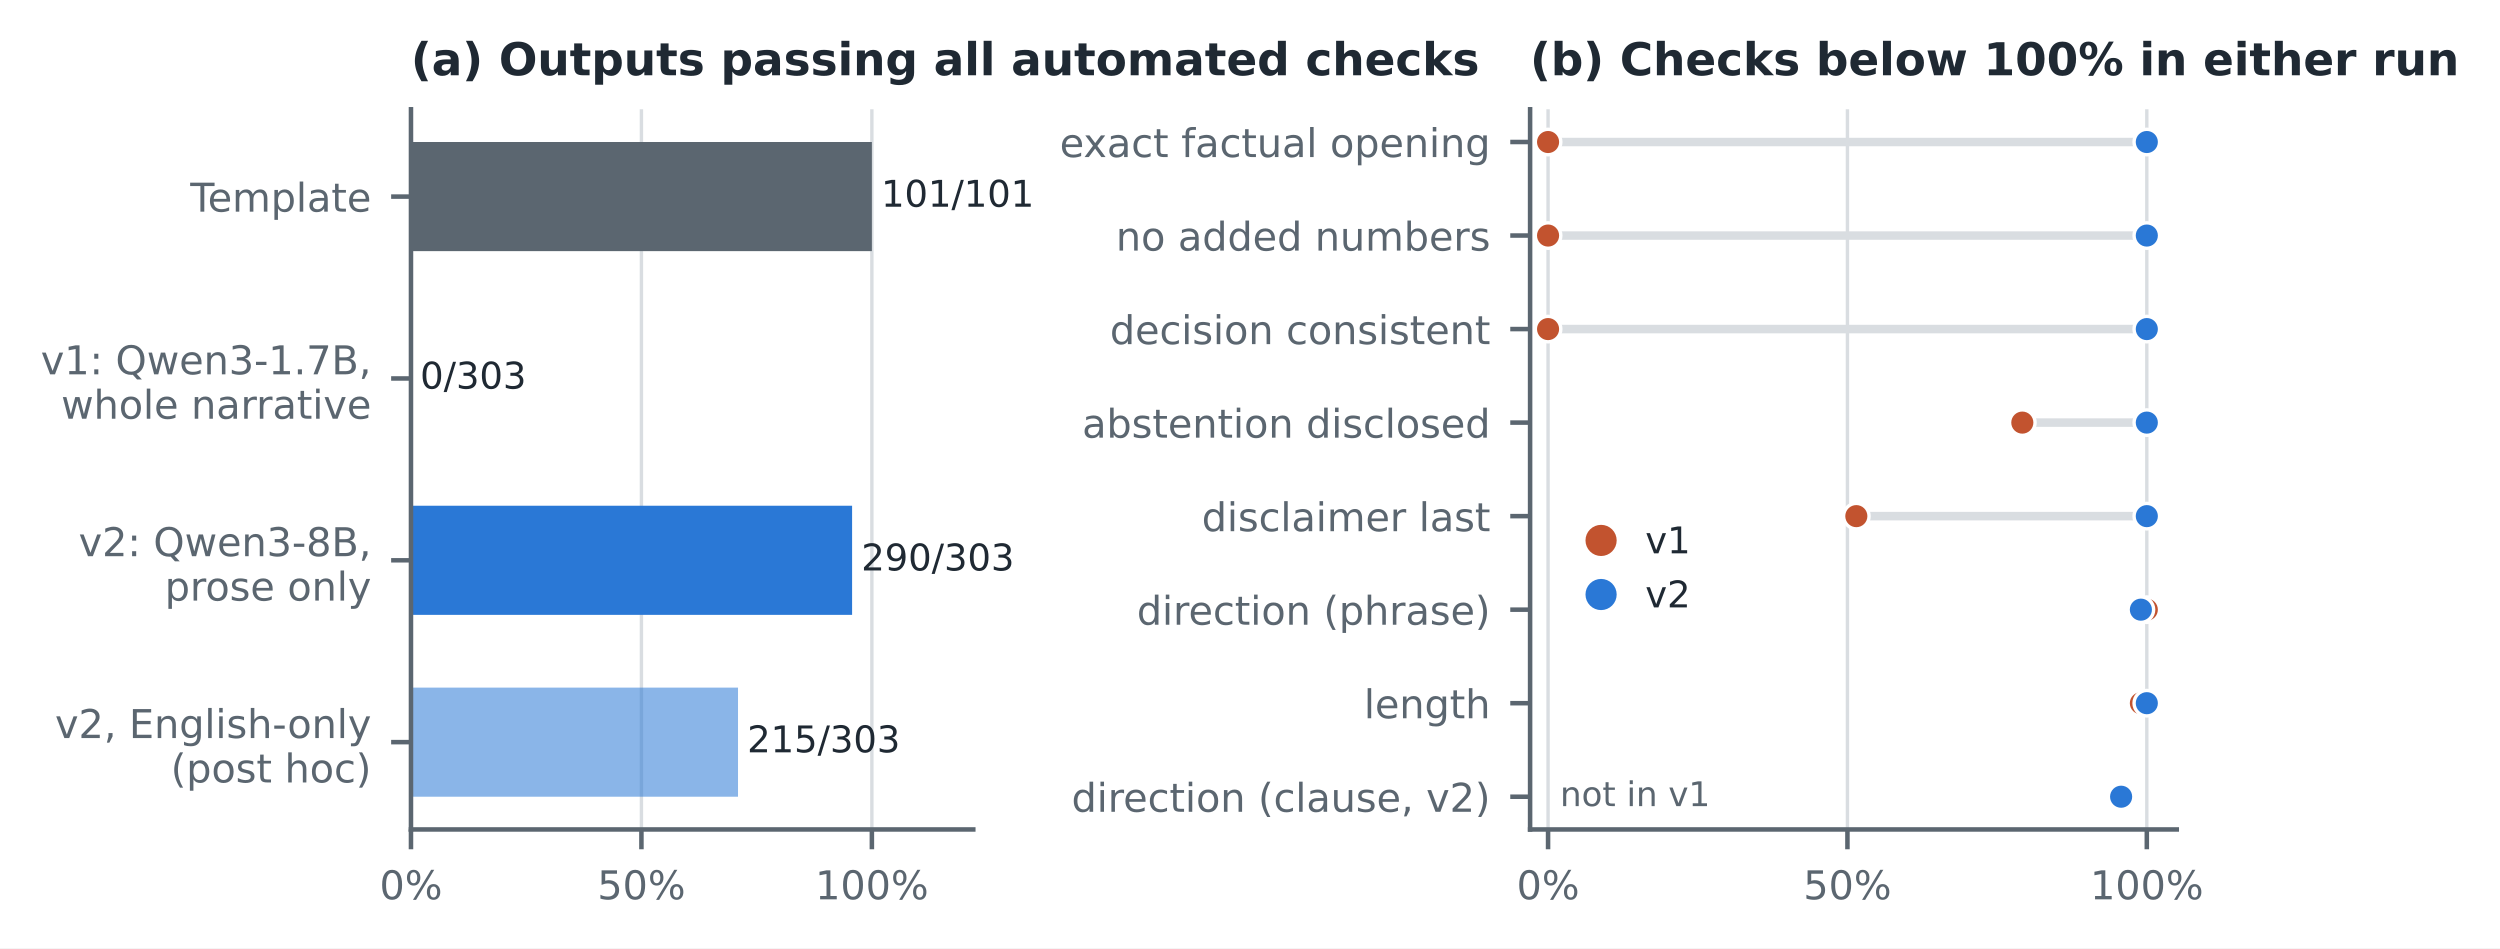
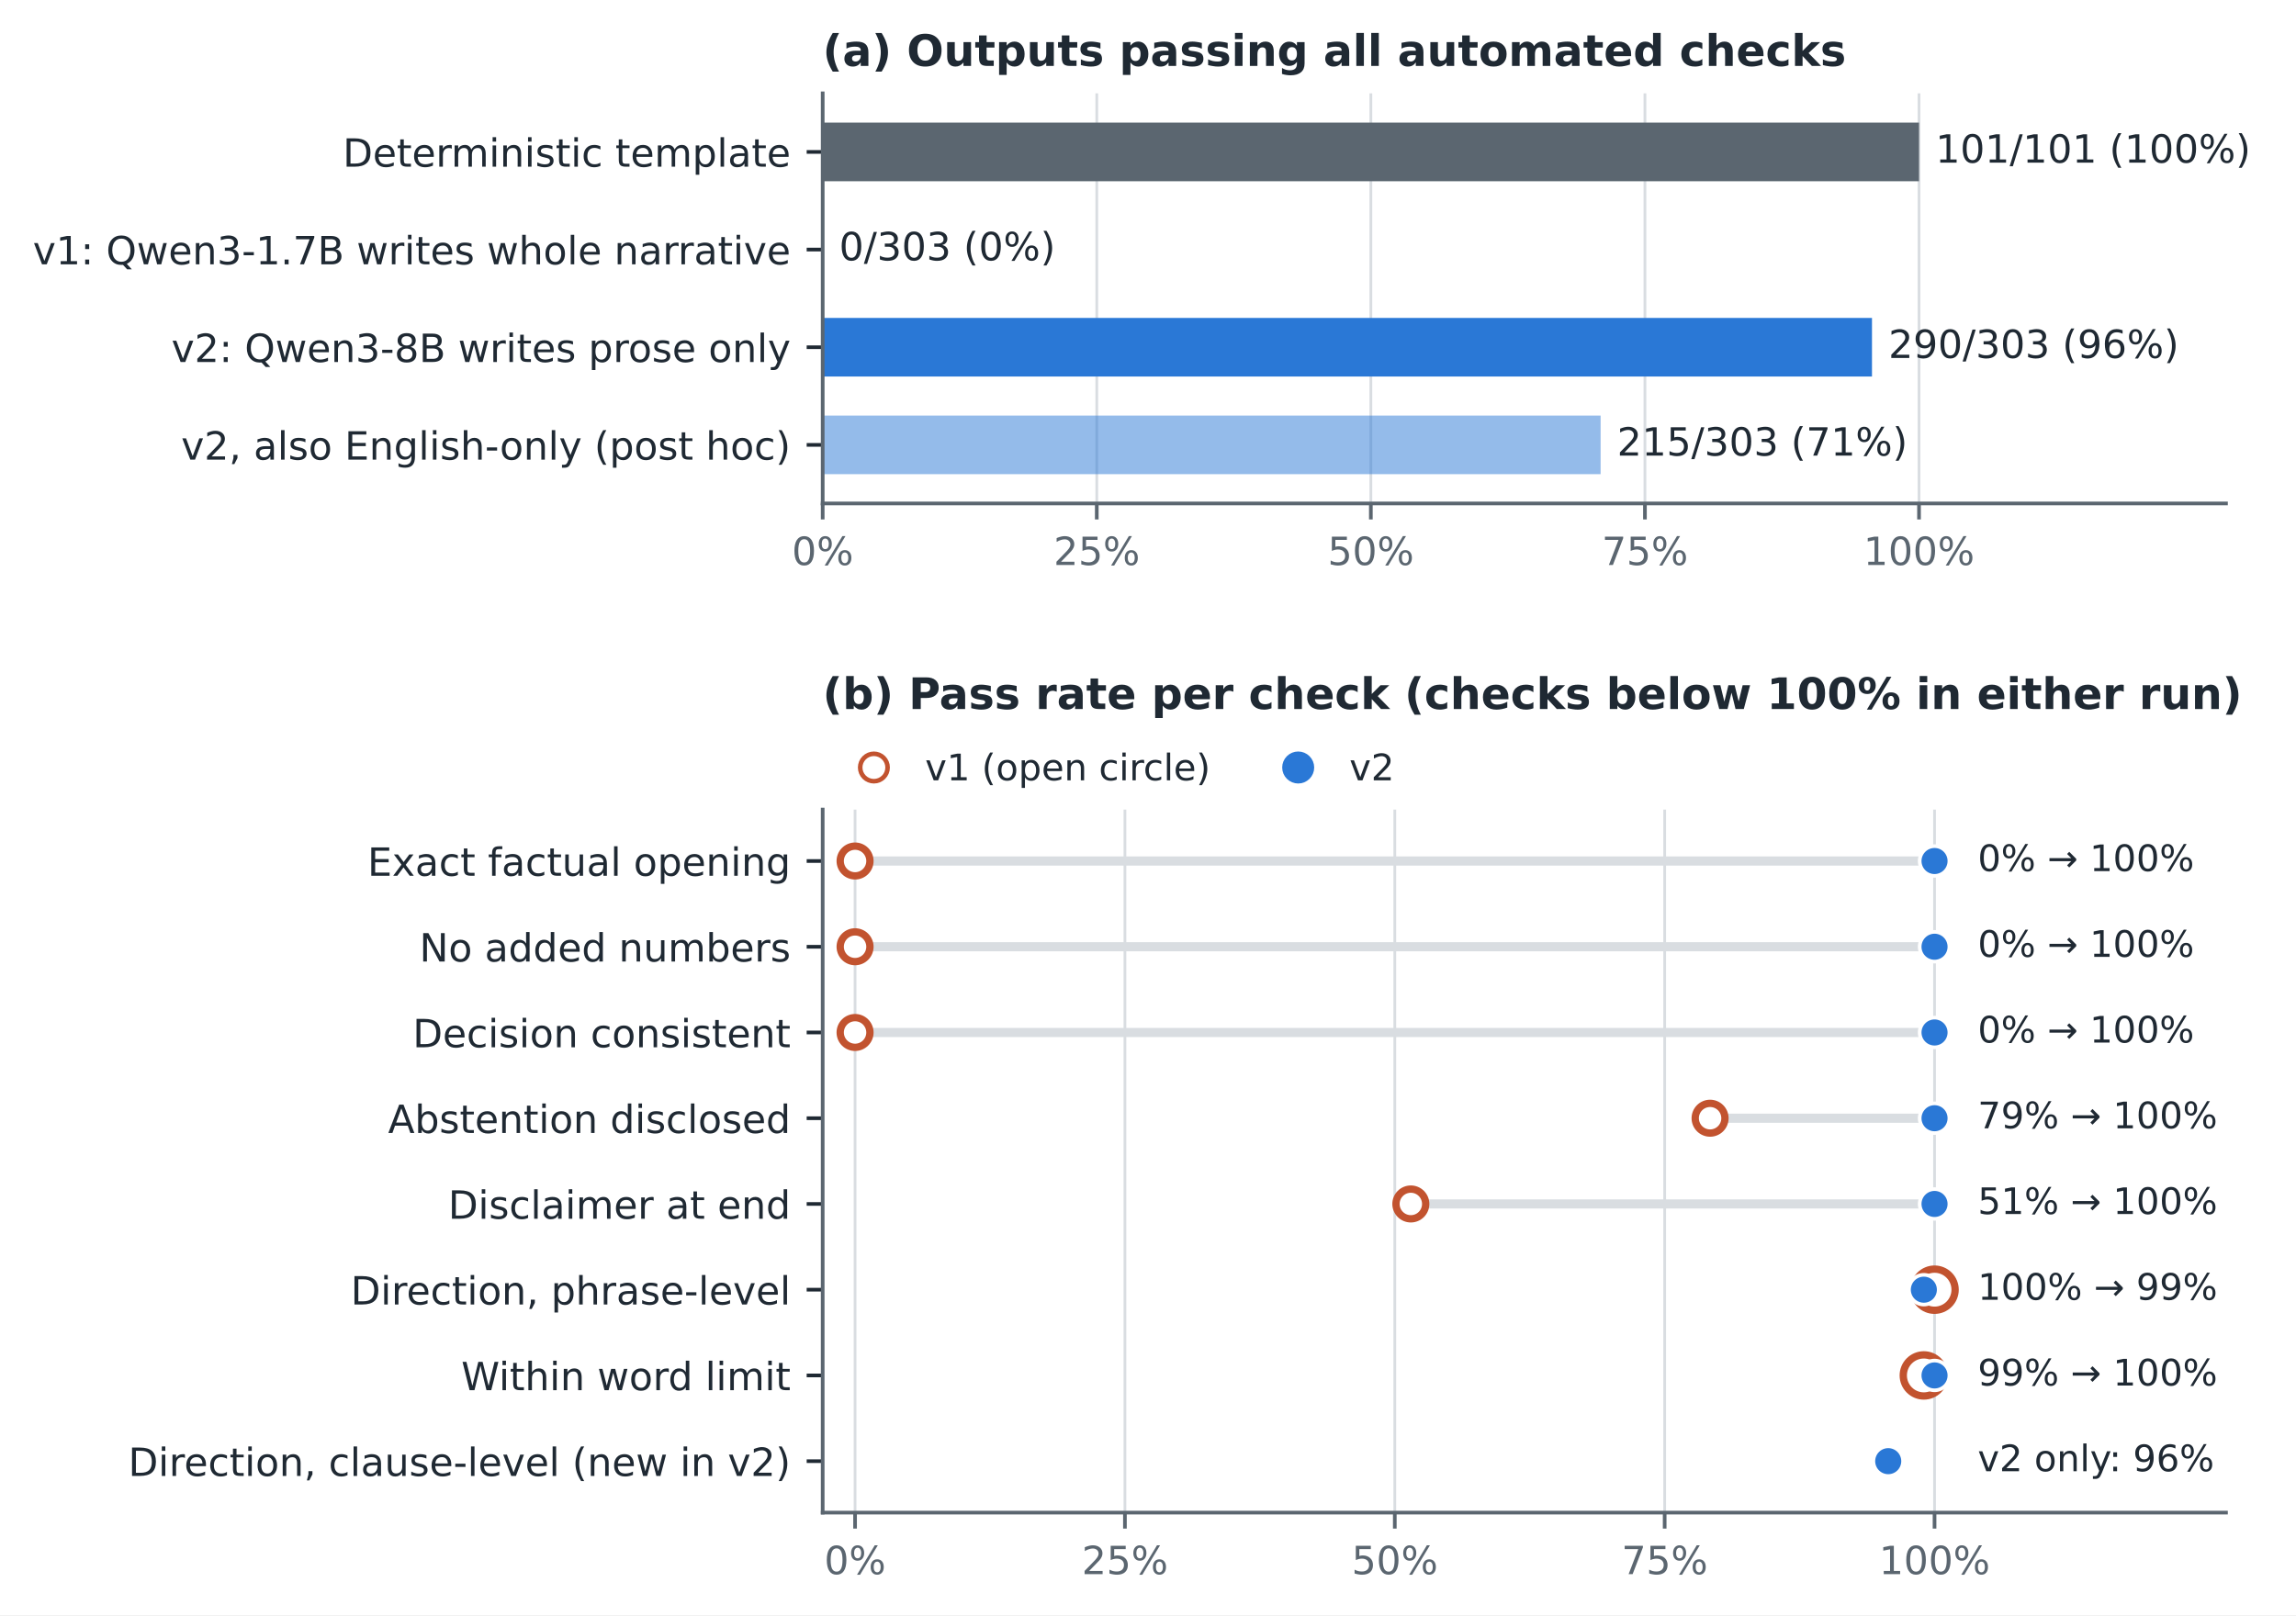
- <svg xmlns="http://www.w3.org/2000/svg" xmlns:xlink="http://www.w3.org/1999/xlink" width="441.009pt" height="167.293pt" viewBox="0 0 441.009 167.293" version="1.1">
+ <svg xmlns="http://www.w3.org/2000/svg" xmlns:xlink="http://www.w3.org/1999/xlink" width="502.13pt" height="353.309pt" viewBox="0 0 502.13 353.309" version="1.1">
  <defs>
    <style type="text/css">*{stroke-linejoin: round; stroke-linecap: butt}</style>
  </defs>
  <g id="figure_1">
    <g id="patch_1">
-       <path d="M 0 167.293  L 441.009 167.293  L 441.009 0  L 0 0  z " style="fill: #ffffff" />
+       <path d="M 0 353.309  L 502.13 353.309  L 502.13 0  L 0 0  z " style="fill: #ffffff" />
    </g>
    <g id="axes_1">
      <g id="patch_2">
-         <path d="M 72.497 146.319  L 171.689 146.319  L 171.689 19.279  L 72.497 19.279  z " style="fill: #ffffff" />
+         <path d="M 179.919 110.129  L 486.819 110.129  L 486.819 20.419  L 179.919 20.419  z " style="fill: #ffffff" />
      </g>
      <g id="matplotlib.axis_1">
        <g id="xtick_1">
          <g id="line2d_1">
-             <path d="M 72.497 146.319  L 72.497 19.279  " clip-path="url(#p0d279143b1)" style="fill: none; stroke: #d9dde1; stroke-width: 0.6; stroke-linecap: square" />
+             <path d="M 179.919 110.129  L 179.919 20.419  " clip-path="url(#pc0fa3a8c65)" style="fill: none; stroke: #d9dde1; stroke-width: 0.6; stroke-linecap: square" />
          </g>
          <g id="line2d_2">
            <defs>
-               <path id="m0f43a861cc" d="M 0 0  L 0 3.5  " style="stroke: #5b6670; stroke-width: 0.8" />
+               <path id="ma5c986e002" d="M 0 0  L 0 3.5  " style="stroke: #5b6670; stroke-width: 0.8" />
            </defs>
            <g>
-               <use xlink:href="#m0f43a861cc" x="72.497" y="146.319" style="fill: #5b6670; stroke: #5b6670; stroke-width: 0.8" />
+               <use xlink:href="#ma5c986e002" x="179.919" y="110.129" style="fill: #5b6670; stroke: #5b6670; stroke-width: 0.8" />
            </g>
          </g>
          <g id="text_1">
-             <text style="font-size: 7px; font-family: 'DejaVu Sans'; text-anchor: middle; fill: #5b6670" x="72.497" y="158.638" transform="rotate(-0 72.49688 158.6377)">0%</text>
+             <text style="font-size: 8.5px; font-family: 'DejaVu Sans'; text-anchor: middle; fill: #5b6670" x="179.919" y="123.588" transform="rotate(-0 179.9195 123.5881)">0%</text>
          </g>
        </g>
        <g id="xtick_2">
          <g id="line2d_3">
-             <path d="M 113.149 146.319  L 113.149 19.279  " clip-path="url(#p0d279143b1)" style="fill: none; stroke: #d9dde1; stroke-width: 0.6; stroke-linecap: square" />
+             <path d="M 239.861 110.129  L 239.861 20.419  " clip-path="url(#pc0fa3a8c65)" style="fill: none; stroke: #d9dde1; stroke-width: 0.6; stroke-linecap: square" />
          </g>
          <g id="line2d_4">
            <g>
-               <use xlink:href="#m0f43a861cc" x="113.149" y="146.319" style="fill: #5b6670; stroke: #5b6670; stroke-width: 0.8" />
+               <use xlink:href="#ma5c986e002" x="239.861" y="110.129" style="fill: #5b6670; stroke: #5b6670; stroke-width: 0.8" />
            </g>
          </g>
          <g id="text_2">
-             <text style="font-size: 7px; font-family: 'DejaVu Sans'; text-anchor: middle; fill: #5b6670" x="113.149" y="158.638" transform="rotate(-0 113.1492 158.6377)">50%</text>
+             <text style="font-size: 8.5px; font-family: 'DejaVu Sans'; text-anchor: middle; fill: #5b6670" x="239.861" y="123.588" transform="rotate(-0 239.8609 123.5881)">25%</text>
          </g>
        </g>
        <g id="xtick_3">
          <g id="line2d_5">
-             <path d="M 153.802 146.319  L 153.802 19.279  " clip-path="url(#p0d279143b1)" style="fill: none; stroke: #d9dde1; stroke-width: 0.6; stroke-linecap: square" />
+             <path d="M 299.802 110.129  L 299.802 20.419  " clip-path="url(#pc0fa3a8c65)" style="fill: none; stroke: #d9dde1; stroke-width: 0.6; stroke-linecap: square" />
          </g>
          <g id="line2d_6">
            <g>
-               <use xlink:href="#m0f43a861cc" x="153.802" y="146.319" style="fill: #5b6670; stroke: #5b6670; stroke-width: 0.8" />
+               <use xlink:href="#ma5c986e002" x="299.802" y="110.129" style="fill: #5b6670; stroke: #5b6670; stroke-width: 0.8" />
            </g>
          </g>
          <g id="text_3">
-             <text style="font-size: 7px; font-family: 'DejaVu Sans'; text-anchor: middle; fill: #5b6670" x="153.802" y="158.638" transform="rotate(-0 153.8016 158.6377)">100%</text>
+             <text style="font-size: 8.5px; font-family: 'DejaVu Sans'; text-anchor: middle; fill: #5b6670" x="299.802" y="123.588" transform="rotate(-0 299.8023 123.5881)">50%</text>
+           </g>
+         </g>
+         <g id="xtick_4">
+           <g id="line2d_7">
+             <path d="M 359.744 110.129  L 359.744 20.419  " clip-path="url(#pc0fa3a8c65)" style="fill: none; stroke: #d9dde1; stroke-width: 0.6; stroke-linecap: square" />
+           </g>
+           <g id="line2d_8">
+             <g>
+               <use xlink:href="#ma5c986e002" x="359.744" y="110.129" style="fill: #5b6670; stroke: #5b6670; stroke-width: 0.8" />
+             </g>
+           </g>
+           <g id="text_4">
+             <text style="font-size: 8.5px; font-family: 'DejaVu Sans'; text-anchor: middle; fill: #5b6670" x="359.744" y="123.588" transform="rotate(-0 359.7437 123.5881)">75%</text>
+           </g>
+         </g>
+         <g id="xtick_5">
+           <g id="line2d_9">
+             <path d="M 419.685 110.129  L 419.685 20.419  " clip-path="url(#pc0fa3a8c65)" style="fill: none; stroke: #d9dde1; stroke-width: 0.6; stroke-linecap: square" />
+           </g>
+           <g id="line2d_10">
+             <g>
+               <use xlink:href="#ma5c986e002" x="419.685" y="110.129" style="fill: #5b6670; stroke: #5b6670; stroke-width: 0.8" />
+             </g>
+           </g>
+           <g id="text_5">
+             <text style="font-size: 8.5px; font-family: 'DejaVu Sans'; text-anchor: middle; fill: #5b6670" x="419.685" y="123.588" transform="rotate(-0 419.6851 123.5881)">100%</text>
          </g>
        </g>
      </g>
      <g id="matplotlib.axis_2">
        <g id="ytick_1">
-           <g id="line2d_7">
+           <g id="line2d_11">
            <defs>
-               <path id="mbb9d669cab" d="M 0 0  L -3.5 0  " style="stroke: #5b6670; stroke-width: 0.8" />
+               <path id="m21a4285f2d" d="M 0 0  L -3.5 0  " style="stroke: #1f2933; stroke-width: 0.8" />
            </defs>
            <g>
-               <use xlink:href="#mbb9d669cab" x="72.497" y="34.678" style="fill: #5b6670; stroke: #5b6670; stroke-width: 0.8" />
-             </g>
-           </g>
-           <g id="text_4">
-             <text style="font-size: 7px; font-family: 'DejaVu Sans'; text-anchor: end; fill: #5b6670" x="65.497" y="37.337" transform="rotate(-0 65.49688 37.33699)">Template</text>
+               <use xlink:href="#m21a4285f2d" x="179.919" y="33.234" style="fill: #1f2933; stroke: #1f2933; stroke-width: 0.8" />
+             </g>
+           </g>
+           <g id="text_6">
+             <text style="font-size: 8.5px; font-family: 'DejaVu Sans'; text-anchor: end; fill: #1f2933" x="172.919" y="36.464" transform="rotate(-0 172.9195 36.4637)">Deterministic template</text>
          </g>
        </g>
        <g id="ytick_2">
-           <g id="line2d_8">
-             <g>
-               <use xlink:href="#mbb9d669cab" x="72.497" y="66.758" style="fill: #5b6670; stroke: #5b6670; stroke-width: 0.8" />
-             </g>
-           </g>
-           <g id="text_5">
-             <text style="font-size: 7px; font-family: 'DejaVu Sans'; fill: #5b6670" transform="translate(7.2 66.03046)">v1: Qwen3-1.7B,</text>
-             <text style="font-size: 7px; font-family: 'DejaVu Sans'; fill: #5b6670" transform="translate(10.78859 73.86892)">whole narrative</text>
+           <g id="line2d_12">
+             <g>
+               <use xlink:href="#m21a4285f2d" x="179.919" y="54.594" style="fill: #1f2933; stroke: #1f2933; stroke-width: 0.8" />
+             </g>
+           </g>
+           <g id="text_7">
+             <text style="font-size: 8.5px; font-family: 'DejaVu Sans'; text-anchor: end; fill: #1f2933" x="172.919" y="57.823" transform="rotate(-0 172.9195 57.82346)">v1: Qwen3-1.7B writes whole narrative</text>
          </g>
        </g>
        <g id="ytick_3">
-           <g id="line2d_9">
-             <g>
-               <use xlink:href="#mbb9d669cab" x="72.497" y="98.839" style="fill: #5b6670; stroke: #5b6670; stroke-width: 0.8" />
-             </g>
-           </g>
-           <g id="text_6">
-             <text style="font-size: 7px; font-family: 'DejaVu Sans'; fill: #5b6670" transform="translate(13.87844 98.11126)">v2: Qwen3-8B,</text>
-             <text style="font-size: 7px; font-family: 'DejaVu Sans'; fill: #5b6670" transform="translate(29.06406 105.9497)">prose only</text>
+           <g id="line2d_13">
+             <g>
+               <use xlink:href="#m21a4285f2d" x="179.919" y="75.954" style="fill: #1f2933; stroke: #1f2933; stroke-width: 0.8" />
+             </g>
+           </g>
+           <g id="text_8">
+             <text style="font-size: 8.5px; font-family: 'DejaVu Sans'; text-anchor: end; fill: #1f2933" x="172.919" y="79.183" transform="rotate(-0 172.9195 79.18321)">v2: Qwen3-8B writes prose only</text>
          </g>
        </g>
        <g id="ytick_4">
-           <g id="line2d_10">
-             <g>
-               <use xlink:href="#mbb9d669cab" x="72.497" y="130.92" style="fill: #5b6670; stroke: #5b6670; stroke-width: 0.8" />
-             </g>
-           </g>
-           <g id="text_7">
-             <text style="font-size: 7px; font-family: 'DejaVu Sans'; fill: #5b6670" transform="translate(9.71125 130.1921)">v2, English-only</text>
-             <text style="font-size: 7px; font-family: 'DejaVu Sans'; fill: #5b6670" transform="translate(30.12391 138.0305)">(post hoc)</text>
+           <g id="line2d_14">
+             <g>
+               <use xlink:href="#m21a4285f2d" x="179.919" y="97.314" style="fill: #1f2933; stroke: #1f2933; stroke-width: 0.8" />
+             </g>
+           </g>
+           <g id="text_9">
+             <text style="font-size: 8.5px; font-family: 'DejaVu Sans'; text-anchor: end; fill: #1f2933" x="172.919" y="100.543" transform="rotate(-0 172.9195 100.543)">v2, also English-only (post hoc)</text>
          </g>
        </g>
      </g>
      <g id="patch_3">
-         <path d="M 72.497 44.302  L 153.802 44.302  L 153.802 25.053  L 72.497 25.053  z " clip-path="url(#p0d279143b1)" style="fill: #5b6670" />
+         <path d="M 179.919 39.642  L 419.685 39.642  L 419.685 26.826  L 179.919 26.826  z " clip-path="url(#pc0fa3a8c65)" style="fill: #5b6670" />
      </g>
      <g id="patch_4">
-         <path d="M 72.497 76.383  L 72.497 76.383  L 72.497 57.134  L 72.497 57.134  z " clip-path="url(#p0d279143b1)" style="fill: #c2532f" />
+         <path d="M 179.919 61.002  L 179.919 61.002  L 179.919 48.186  L 179.919 48.186  z " clip-path="url(#pc0fa3a8c65)" style="fill: #c2532f" />
      </g>
      <g id="patch_5">
-         <path d="M 72.497 108.463  L 150.313 108.463  L 150.313 89.215  L 72.497 89.215  z " clip-path="url(#p0d279143b1)" style="fill: #2a78d6" />
+         <path d="M 179.919 82.362  L 409.398 82.362  L 409.398 69.546  L 179.919 69.546  z " clip-path="url(#pc0fa3a8c65)" style="fill: #2a78d6" />
      </g>
      <g id="patch_6">
-         <path d="M 72.497 140.544  L 130.188 140.544  L 130.188 121.296  L 72.497 121.296  z " clip-path="url(#p0d279143b1)" style="fill: #2a78d6; opacity: 0.55" />
+         <path d="M 179.919 103.722  L 350.05 103.722  L 350.05 90.906  L 179.919 90.906  z " clip-path="url(#pc0fa3a8c65)" style="fill: #2a78d6; opacity: 0.5" />
      </g>
      <g id="patch_7">
-         <path d="M 72.497 146.319  L 72.497 19.279  " style="fill: none; stroke: #5b6670; stroke-width: 0.8; stroke-linejoin: miter; stroke-linecap: square" />
+         <path d="M 179.919 110.129  L 179.919 20.419  " style="fill: none; stroke: #5b6670; stroke-width: 0.8; stroke-linejoin: miter; stroke-linecap: square" />
      </g>
      <g id="patch_8">
-         <path d="M 72.497 146.319  L 171.689 146.319  " style="fill: none; stroke: #5b6670; stroke-width: 0.8; stroke-linejoin: miter; stroke-linecap: square" />
-       </g>
-       <g id="text_8">
-         <text style="font-size: 6.5px; font-family: 'DejaVu Sans'; text-anchor: start; fill: #1f2933" x="155.428" y="36.471" transform="rotate(-0 155.4277 36.47113)">101/101</text>
-       </g>
-       <g id="text_9">
-         <text style="font-size: 6.5px; font-family: 'DejaVu Sans'; text-anchor: start; fill: #1f2933" x="74.123" y="68.552" transform="rotate(-0 74.12297 68.55194)">0/303</text>
+         <path d="M 179.919 110.129  L 486.819 110.129  " style="fill: none; stroke: #5b6670; stroke-width: 0.8; stroke-linejoin: miter; stroke-linecap: square" />
      </g>
      <g id="text_10">
-         <text style="font-size: 6.5px; font-family: 'DejaVu Sans'; text-anchor: start; fill: #1f2933" x="151.939" y="100.633" transform="rotate(-0 151.9394 100.6327)">290/303</text>
+         <text style="font-size: 8.5px; font-family: 'DejaVu Sans'; text-anchor: start; fill: #1f2933" x="423.282" y="35.58" transform="rotate(-0 423.2816 35.57984)">101/101  (100%)</text>
      </g>
      <g id="text_11">
-         <text style="font-size: 6.5px; font-family: 'DejaVu Sans'; text-anchor: start; fill: #1f2933" x="131.814" y="132.714" transform="rotate(-0 131.8144 132.7136)">215/303</text>
+         <text style="font-size: 8.5px; font-family: 'DejaVu Sans'; text-anchor: start; fill: #1f2933" x="183.516" y="56.94" transform="rotate(-0 183.5159 56.93959)">0/303  (0%)</text>
      </g>
      <g id="text_12">
-         <text style="font-weight: 700; font-size: 8px; font-family: 'DejaVu Sans'; text-anchor: start; fill: #1f2933" x="72.497" y="13.279" transform="rotate(-0 72.49688 13.27875)">(a) Outputs passing all automated checks</text>
+         <text style="font-size: 8.5px; font-family: 'DejaVu Sans'; text-anchor: start; fill: #1f2933" x="412.995" y="78.299" transform="rotate(-0 412.9946 78.29934)">290/303  (96%)</text>
+       </g>
+       <g id="text_13">
+         <text style="font-size: 8.5px; font-family: 'DejaVu Sans'; text-anchor: start; fill: #1f2933" x="353.647" y="99.659" transform="rotate(-0 353.6467 99.65909)">215/303  (71%)</text>
+       </g>
+       <g id="text_14">
+         <text style="font-weight: 700; font-size: 9.5px; font-family: 'DejaVu Sans'; text-anchor: start; fill: #1f2933" x="179.919" y="14.419" transform="rotate(-0 179.9195 14.41852)">(a) Outputs passing all automated checks</text>
      </g>
    </g>
    <g id="axes_2">
      <g id="patch_9">
-         <path d="M 269.915 146.319  L 383.986 146.319  L 383.986 19.279  L 269.915 19.279  z " style="fill: #ffffff" />
+         <path d="M 179.919 330.883  L 486.819 330.883  L 486.819 177.092  L 179.919 177.092  z " style="fill: #ffffff" />
      </g>
      <g id="matplotlib.axis_3">
-         <g id="xtick_4">
-           <g id="line2d_11">
-             <path d="M 273.084 146.319  L 273.084 19.279  " clip-path="url(#p5978956d51)" style="fill: none; stroke: #d9dde1; stroke-width: 0.6; stroke-linecap: square" />
-           </g>
-           <g id="line2d_12">
-             <g>
-               <use xlink:href="#m0f43a861cc" x="273.084" y="146.319" style="fill: #5b6670; stroke: #5b6670; stroke-width: 0.8" />
-             </g>
-           </g>
-           <g id="text_13">
-             <text style="font-size: 7px; font-family: 'DejaVu Sans'; text-anchor: middle; fill: #5b6670" x="273.084" y="158.638" transform="rotate(-0 273.0839 158.6377)">0%</text>
-           </g>
-         </g>
-         <g id="xtick_5">
-           <g id="line2d_13">
-             <path d="M 325.894 146.319  L 325.894 19.279  " clip-path="url(#p5978956d51)" style="fill: none; stroke: #d9dde1; stroke-width: 0.6; stroke-linecap: square" />
-           </g>
-           <g id="line2d_14">
-             <g>
-               <use xlink:href="#m0f43a861cc" x="325.894" y="146.319" style="fill: #5b6670; stroke: #5b6670; stroke-width: 0.8" />
-             </g>
-           </g>
-           <g id="text_14">
-             <text style="font-size: 7px; font-family: 'DejaVu Sans'; text-anchor: middle; fill: #5b6670" x="325.894" y="158.638" transform="rotate(-0 325.8943 158.6377)">50%</text>
-           </g>
-         </g>
        <g id="xtick_6">
          <g id="line2d_15">
-             <path d="M 378.705 146.319  L 378.705 19.279  " clip-path="url(#p5978956d51)" style="fill: none; stroke: #d9dde1; stroke-width: 0.6; stroke-linecap: square" />
+             <path d="M 187.002 330.883  L 187.002 177.092  " clip-path="url(#p8650f67c4a)" style="fill: none; stroke: #d9dde1; stroke-width: 0.6; stroke-linecap: square" />
          </g>
          <g id="line2d_16">
            <g>
-               <use xlink:href="#m0f43a861cc" x="378.705" y="146.319" style="fill: #5b6670; stroke: #5b6670; stroke-width: 0.8" />
+               <use xlink:href="#ma5c986e002" x="187.002" y="330.883" style="fill: #5b6670; stroke: #5b6670; stroke-width: 0.8" />
            </g>
          </g>
          <g id="text_15">
-             <text style="font-size: 7px; font-family: 'DejaVu Sans'; text-anchor: middle; fill: #5b6670" x="378.705" y="158.638" transform="rotate(-0 378.7047 158.6377)">100%</text>
+             <text style="font-size: 8.5px; font-family: 'DejaVu Sans'; text-anchor: middle; fill: #5b6670" x="187.002" y="344.341" transform="rotate(-0 187.0018 344.3412)">0%</text>
+           </g>
+         </g>
+         <g id="xtick_7">
+           <g id="line2d_17">
+             <path d="M 246.021 330.883  L 246.021 177.092  " clip-path="url(#p8650f67c4a)" style="fill: none; stroke: #d9dde1; stroke-width: 0.6; stroke-linecap: square" />
+           </g>
+           <g id="line2d_18">
+             <g>
+               <use xlink:href="#ma5c986e002" x="246.021" y="330.883" style="fill: #5b6670; stroke: #5b6670; stroke-width: 0.8" />
+             </g>
+           </g>
+           <g id="text_16">
+             <text style="font-size: 8.5px; font-family: 'DejaVu Sans'; text-anchor: middle; fill: #5b6670" x="246.021" y="344.341" transform="rotate(-0 246.021 344.3412)">25%</text>
+           </g>
+         </g>
+         <g id="xtick_8">
+           <g id="line2d_19">
+             <path d="M 305.04 330.883  L 305.04 177.092  " clip-path="url(#p8650f67c4a)" style="fill: none; stroke: #d9dde1; stroke-width: 0.6; stroke-linecap: square" />
+           </g>
+           <g id="line2d_20">
+             <g>
+               <use xlink:href="#ma5c986e002" x="305.04" y="330.883" style="fill: #5b6670; stroke: #5b6670; stroke-width: 0.8" />
+             </g>
+           </g>
+           <g id="text_17">
+             <text style="font-size: 8.5px; font-family: 'DejaVu Sans'; text-anchor: middle; fill: #5b6670" x="305.04" y="344.341" transform="rotate(-0 305.0402 344.3412)">50%</text>
+           </g>
+         </g>
+         <g id="xtick_9">
+           <g id="line2d_21">
+             <path d="M 364.059 330.883  L 364.059 177.092  " clip-path="url(#p8650f67c4a)" style="fill: none; stroke: #d9dde1; stroke-width: 0.6; stroke-linecap: square" />
+           </g>
+           <g id="line2d_22">
+             <g>
+               <use xlink:href="#ma5c986e002" x="364.059" y="330.883" style="fill: #5b6670; stroke: #5b6670; stroke-width: 0.8" />
+             </g>
+           </g>
+           <g id="text_18">
+             <text style="font-size: 8.5px; font-family: 'DejaVu Sans'; text-anchor: middle; fill: #5b6670" x="364.059" y="344.341" transform="rotate(-0 364.0595 344.3412)">75%</text>
+           </g>
+         </g>
+         <g id="xtick_10">
+           <g id="line2d_23">
+             <path d="M 423.079 330.883  L 423.079 177.092  " clip-path="url(#p8650f67c4a)" style="fill: none; stroke: #d9dde1; stroke-width: 0.6; stroke-linecap: square" />
+           </g>
+           <g id="line2d_24">
+             <g>
+               <use xlink:href="#ma5c986e002" x="423.079" y="330.883" style="fill: #5b6670; stroke: #5b6670; stroke-width: 0.8" />
+             </g>
+           </g>
+           <g id="text_19">
+             <text style="font-size: 8.5px; font-family: 'DejaVu Sans'; text-anchor: middle; fill: #5b6670" x="423.079" y="344.341" transform="rotate(-0 423.0787 344.3412)">100%</text>
          </g>
        </g>
      </g>
      <g id="matplotlib.axis_4">
        <g id="ytick_5">
-           <g id="line2d_17">
-             <g>
-               <use xlink:href="#mbb9d669cab" x="269.915" y="25.053" style="fill: #5b6670; stroke: #5b6670; stroke-width: 0.8" />
-             </g>
-           </g>
-           <g id="text_16">
-             <text style="font-size: 7px; font-family: 'DejaVu Sans'; text-anchor: end; fill: #5b6670" x="262.915" y="27.713" transform="rotate(-0 262.9153 27.71275)">exact factual opening</text>
+           <g id="line2d_25">
+             <g>
+               <use xlink:href="#m21a4285f2d" x="179.919" y="188.345" style="fill: #1f2933; stroke: #1f2933; stroke-width: 0.8" />
+             </g>
+           </g>
+           <g id="text_20">
+             <text style="font-size: 8.5px; font-family: 'DejaVu Sans'; text-anchor: end; fill: #1f2933" x="172.919" y="191.575" transform="rotate(-0 172.9195 191.5746)">Exact factual opening</text>
          </g>
        </g>
        <g id="ytick_6">
-           <g id="line2d_18">
-             <g>
-               <use xlink:href="#mbb9d669cab" x="269.915" y="41.552" style="fill: #5b6670; stroke: #5b6670; stroke-width: 0.8" />
-             </g>
-           </g>
-           <g id="text_17">
-             <text style="font-size: 7px; font-family: 'DejaVu Sans'; text-anchor: end; fill: #5b6670" x="262.915" y="44.211" transform="rotate(-0 262.9153 44.21145)">no added numbers</text>
+           <g id="line2d_26">
+             <g>
+               <use xlink:href="#m21a4285f2d" x="179.919" y="207.1" style="fill: #1f2933; stroke: #1f2933; stroke-width: 0.8" />
+             </g>
+           </g>
+           <g id="text_21">
+             <text style="font-size: 8.5px; font-family: 'DejaVu Sans'; text-anchor: end; fill: #1f2933" x="172.919" y="210.329" transform="rotate(-0 172.9195 210.3295)">No added numbers</text>
          </g>
        </g>
        <g id="ytick_7">
-           <g id="line2d_19">
-             <g>
-               <use xlink:href="#mbb9d669cab" x="269.915" y="58.051" style="fill: #5b6670; stroke: #5b6670; stroke-width: 0.8" />
-             </g>
-           </g>
-           <g id="text_18">
-             <text style="font-size: 7px; font-family: 'DejaVu Sans'; text-anchor: end; fill: #5b6670" x="262.915" y="60.71" transform="rotate(-0 262.9153 60.71015)">decision consistent</text>
+           <g id="line2d_27">
+             <g>
+               <use xlink:href="#m21a4285f2d" x="179.919" y="225.855" style="fill: #1f2933; stroke: #1f2933; stroke-width: 0.8" />
+             </g>
+           </g>
+           <g id="text_22">
+             <text style="font-size: 8.5px; font-family: 'DejaVu Sans'; text-anchor: end; fill: #1f2933" x="172.919" y="229.084" transform="rotate(-0 172.9195 229.0844)">Decision consistent</text>
          </g>
        </g>
        <g id="ytick_8">
-           <g id="line2d_20">
-             <g>
-               <use xlink:href="#mbb9d669cab" x="269.915" y="74.549" style="fill: #5b6670; stroke: #5b6670; stroke-width: 0.8" />
-             </g>
-           </g>
-           <g id="text_19">
-             <text style="font-size: 7px; font-family: 'DejaVu Sans'; text-anchor: end; fill: #5b6670" x="262.915" y="77.209" transform="rotate(-0 262.9153 77.20885)">abstention disclosed</text>
+           <g id="line2d_28">
+             <g>
+               <use xlink:href="#m21a4285f2d" x="179.919" y="244.61" style="fill: #1f2933; stroke: #1f2933; stroke-width: 0.8" />
+             </g>
+           </g>
+           <g id="text_23">
+             <text style="font-size: 8.5px; font-family: 'DejaVu Sans'; text-anchor: end; fill: #1f2933" x="172.919" y="247.839" transform="rotate(-0 172.9195 247.8393)">Abstention disclosed</text>
          </g>
        </g>
        <g id="ytick_9">
-           <g id="line2d_21">
-             <g>
-               <use xlink:href="#mbb9d669cab" x="269.915" y="91.048" style="fill: #5b6670; stroke: #5b6670; stroke-width: 0.8" />
-             </g>
-           </g>
-           <g id="text_20">
-             <text style="font-size: 7px; font-family: 'DejaVu Sans'; text-anchor: end; fill: #5b6670" x="262.915" y="93.708" transform="rotate(-0 262.9153 93.70755)">disclaimer last</text>
+           <g id="line2d_29">
+             <g>
+               <use xlink:href="#m21a4285f2d" x="179.919" y="263.365" style="fill: #1f2933; stroke: #1f2933; stroke-width: 0.8" />
+             </g>
+           </g>
+           <g id="text_24">
+             <text style="font-size: 8.5px; font-family: 'DejaVu Sans'; text-anchor: end; fill: #1f2933" x="172.919" y="266.594" transform="rotate(-0 172.9195 266.5942)">Disclaimer at end</text>
          </g>
        </g>
        <g id="ytick_10">
-           <g id="line2d_22">
-             <g>
-               <use xlink:href="#mbb9d669cab" x="269.915" y="107.547" style="fill: #5b6670; stroke: #5b6670; stroke-width: 0.8" />
-             </g>
-           </g>
-           <g id="text_21">
-             <text style="font-size: 7px; font-family: 'DejaVu Sans'; text-anchor: end; fill: #5b6670" x="262.915" y="110.206" transform="rotate(-0 262.9153 110.2063)">direction (phrase)</text>
+           <g id="line2d_30">
+             <g>
+               <use xlink:href="#m21a4285f2d" x="179.919" y="282.12" style="fill: #1f2933; stroke: #1f2933; stroke-width: 0.8" />
+             </g>
+           </g>
+           <g id="text_25">
+             <text style="font-size: 8.5px; font-family: 'DejaVu Sans'; text-anchor: end; fill: #1f2933" x="172.919" y="285.349" transform="rotate(-0 172.9195 285.3491)">Direction, phrase-level</text>
          </g>
        </g>
        <g id="ytick_11">
-           <g id="line2d_23">
-             <g>
-               <use xlink:href="#mbb9d669cab" x="269.915" y="124.046" style="fill: #5b6670; stroke: #5b6670; stroke-width: 0.8" />
-             </g>
-           </g>
-           <g id="text_22">
-             <text style="font-size: 7px; font-family: 'DejaVu Sans'; text-anchor: end; fill: #5b6670" x="262.915" y="126.705" transform="rotate(-0 262.9153 126.705)">length</text>
+           <g id="line2d_31">
+             <g>
+               <use xlink:href="#m21a4285f2d" x="179.919" y="300.875" style="fill: #1f2933; stroke: #1f2933; stroke-width: 0.8" />
+             </g>
+           </g>
+           <g id="text_26">
+             <text style="font-size: 8.5px; font-family: 'DejaVu Sans'; text-anchor: end; fill: #1f2933" x="172.919" y="304.104" transform="rotate(-0 172.9195 304.104)">Within word limit</text>
          </g>
        </g>
        <g id="ytick_12">
-           <g id="line2d_24">
-             <g>
-               <use xlink:href="#mbb9d669cab" x="269.915" y="140.544" style="fill: #5b6670; stroke: #5b6670; stroke-width: 0.8" />
-             </g>
-           </g>
-           <g id="text_23">
-             <text style="font-size: 7px; font-family: 'DejaVu Sans'; text-anchor: end; fill: #5b6670" x="262.915" y="143.204" transform="rotate(-0 262.9153 143.2037)">direction (clause, v2)</text>
-           </g>
-         </g>
-       </g>
-       <g id="line2d_25">
-         <path d="M 273.084 25.053  L 378.705 25.053  " clip-path="url(#p5978956d51)" style="fill: none; stroke: #d9dde1; stroke-width: 1.5; stroke-linecap: square" />
-       </g>
-       <g id="line2d_26">
-         <path d="M 273.084 41.552  L 378.705 41.552  " clip-path="url(#p5978956d51)" style="fill: none; stroke: #d9dde1; stroke-width: 1.5; stroke-linecap: square" />
-       </g>
-       <g id="line2d_27">
-         <path d="M 273.084 58.051  L 378.705 58.051  " clip-path="url(#p5978956d51)" style="fill: none; stroke: #d9dde1; stroke-width: 1.5; stroke-linecap: square" />
-       </g>
-       <g id="line2d_28">
-         <path d="M 356.744 74.549  L 378.705 74.549  " clip-path="url(#p5978956d51)" style="fill: none; stroke: #d9dde1; stroke-width: 1.5; stroke-linecap: square" />
-       </g>
-       <g id="line2d_29">
-         <path d="M 327.463 91.048  L 378.705 91.048  " clip-path="url(#p5978956d51)" style="fill: none; stroke: #d9dde1; stroke-width: 1.5; stroke-linecap: square" />
-       </g>
-       <g id="line2d_30">
-         <path d="M 378.705 107.547  L 377.659 107.547  " clip-path="url(#p5978956d51)" style="fill: none; stroke: #d9dde1; stroke-width: 1.5; stroke-linecap: square" />
-       </g>
-       <g id="line2d_31">
-         <path d="M 377.659 124.046  L 378.705 124.046  " clip-path="url(#p5978956d51)" style="fill: none; stroke: #d9dde1; stroke-width: 1.5; stroke-linecap: square" />
-       </g>
-       <g id="line2d_32">
+           <g id="line2d_32">
+             <g>
+               <use xlink:href="#m21a4285f2d" x="179.919" y="319.63" style="fill: #1f2933; stroke: #1f2933; stroke-width: 0.8" />
+             </g>
+           </g>
+           <g id="text_27">
+             <text style="font-size: 8.5px; font-family: 'DejaVu Sans'; text-anchor: end; fill: #1f2933" x="172.919" y="322.859" transform="rotate(-0 172.9195 322.8589)">Direction, clause-level (new in v2)</text>
+           </g>
+         </g>
+       </g>
+       <g id="line2d_33">
+         <path d="M 187.002 188.345  L 423.079 188.345  " clip-path="url(#p8650f67c4a)" style="fill: none; stroke: #d9dde1; stroke-width: 2; stroke-linecap: square" />
+       </g>
+       <g id="line2d_34">
+         <path d="M 187.002 207.1  L 423.079 207.1  " clip-path="url(#p8650f67c4a)" style="fill: none; stroke: #d9dde1; stroke-width: 2; stroke-linecap: square" />
+       </g>
+       <g id="line2d_35">
+         <path d="M 187.002 225.855  L 423.079 225.855  " clip-path="url(#p8650f67c4a)" style="fill: none; stroke: #d9dde1; stroke-width: 2; stroke-linecap: square" />
+       </g>
+       <g id="line2d_36">
+         <path d="M 373.993 244.61  L 423.079 244.61  " clip-path="url(#p8650f67c4a)" style="fill: none; stroke: #d9dde1; stroke-width: 2; stroke-linecap: square" />
+       </g>
+       <g id="line2d_37">
+         <path d="M 308.546 263.365  L 423.079 263.365  " clip-path="url(#p8650f67c4a)" style="fill: none; stroke: #d9dde1; stroke-width: 2; stroke-linecap: square" />
+       </g>
+       <g id="line2d_38">
+         <path d="M 423.079 282.12  L 420.741 282.12  " clip-path="url(#p8650f67c4a)" style="fill: none; stroke: #d9dde1; stroke-width: 2; stroke-linecap: square" />
+       </g>
+       <g id="line2d_39">
+         <path d="M 420.741 300.875  L 423.079 300.875  " clip-path="url(#p8650f67c4a)" style="fill: none; stroke: #d9dde1; stroke-width: 2; stroke-linecap: square" />
+       </g>
+       <g id="line2d_40">
        <defs>
-           <path id="mf89a537e66" d="M 0 2.25  C 0.597 2.25 1.169 2.013 1.591 1.591  C 2.013 1.169 2.25 0.597 2.25 0  C 2.25 -0.597 2.013 -1.169 1.591 -1.591  C 1.169 -2.013 0.597 -2.25 0 -2.25  C -0.597 -2.25 -1.169 -2.013 -1.591 -1.591  C -2.013 -1.169 -2.25 -0.597 -2.25 0  C -2.25 0.597 -2.013 1.169 -1.591 1.591  C -1.169 2.013 -0.597 2.25 0 2.25  z " style="stroke: #ffffff; stroke-width: 0.6" />
+           <path id="m989318e524" d="M 0 3.25  C 0.862 3.25 1.689 2.908 2.298 2.298  C 2.908 1.689 3.25 0.862 3.25 0  C 3.25 -0.862 2.908 -1.689 2.298 -2.298  C 1.689 -2.908 0.862 -3.25 0 -3.25  C -0.862 -3.25 -1.689 -2.908 -2.298 -2.298  C -2.908 -1.689 -3.25 -0.862 -3.25 0  C -3.25 0.862 -2.908 1.689 -2.298 2.298  C -1.689 2.908 -0.862 3.25 0 3.25  z " style="stroke: #c2532f; stroke-width: 1.6" />
        </defs>
-         <g clip-path="url(#p5978956d51)">
-           <use xlink:href="#mf89a537e66" x="273.084" y="25.053" style="fill: #c2532f; stroke: #ffffff; stroke-width: 0.6" />
-         </g>
-       </g>
-       <g id="line2d_33">
-         <g clip-path="url(#p5978956d51)">
-           <use xlink:href="#mf89a537e66" x="273.084" y="41.552" style="fill: #c2532f; stroke: #ffffff; stroke-width: 0.6" />
-         </g>
-       </g>
-       <g id="line2d_34">
-         <g clip-path="url(#p5978956d51)">
-           <use xlink:href="#mf89a537e66" x="273.084" y="58.051" style="fill: #c2532f; stroke: #ffffff; stroke-width: 0.6" />
-         </g>
-       </g>
-       <g id="line2d_35">
-         <g clip-path="url(#p5978956d51)">
-           <use xlink:href="#mf89a537e66" x="356.744" y="74.549" style="fill: #c2532f; stroke: #ffffff; stroke-width: 0.6" />
-         </g>
-       </g>
-       <g id="line2d_36">
-         <g clip-path="url(#p5978956d51)">
-           <use xlink:href="#mf89a537e66" x="327.463" y="91.048" style="fill: #c2532f; stroke: #ffffff; stroke-width: 0.6" />
-         </g>
-       </g>
-       <g id="line2d_37">
-         <g clip-path="url(#p5978956d51)">
-           <use xlink:href="#mf89a537e66" x="378.705" y="107.547" style="fill: #c2532f; stroke: #ffffff; stroke-width: 0.6" />
-         </g>
-       </g>
-       <g id="line2d_38">
-         <g clip-path="url(#p5978956d51)">
-           <use xlink:href="#mf89a537e66" x="377.659" y="124.046" style="fill: #c2532f; stroke: #ffffff; stroke-width: 0.6" />
+         <g clip-path="url(#p8650f67c4a)">
+           <use xlink:href="#m989318e524" x="187.002" y="188.345" style="fill: #ffffff; stroke: #c2532f; stroke-width: 1.6" />
+         </g>
+       </g>
+       <g id="line2d_41">
+         <g clip-path="url(#p8650f67c4a)">
+           <use xlink:href="#m989318e524" x="187.002" y="207.1" style="fill: #ffffff; stroke: #c2532f; stroke-width: 1.6" />
+         </g>
+       </g>
+       <g id="line2d_42">
+         <g clip-path="url(#p8650f67c4a)">
+           <use xlink:href="#m989318e524" x="187.002" y="225.855" style="fill: #ffffff; stroke: #c2532f; stroke-width: 1.6" />
+         </g>
+       </g>
+       <g id="line2d_43">
+         <g clip-path="url(#p8650f67c4a)">
+           <use xlink:href="#m989318e524" x="373.993" y="244.61" style="fill: #ffffff; stroke: #c2532f; stroke-width: 1.6" />
+         </g>
+       </g>
+       <g id="line2d_44">
+         <g clip-path="url(#p8650f67c4a)">
+           <use xlink:href="#m989318e524" x="308.546" y="263.365" style="fill: #ffffff; stroke: #c2532f; stroke-width: 1.6" />
+         </g>
+       </g>
+       <g id="line2d_45">
+         <defs>
+           <path id="m16709bc267" d="M 0 4.5  C 1.193 4.5 2.338 4.026 3.182 3.182  C 4.026 2.338 4.5 1.193 4.5 0  C 4.5 -1.193 4.026 -2.338 3.182 -3.182  C 2.338 -4.026 1.193 -4.5 0 -4.5  C -1.193 -4.5 -2.338 -4.026 -3.182 -3.182  C -4.026 -2.338 -4.5 -1.193 -4.5 0  C -4.5 1.193 -4.026 2.338 -3.182 3.182  C -2.338 4.026 -1.193 4.5 0 4.5  z " style="stroke: #c2532f; stroke-width: 1.6" />
+         </defs>
+         <g clip-path="url(#p8650f67c4a)">
+           <use xlink:href="#m16709bc267" x="423.079" y="282.12" style="fill: #ffffff; stroke: #c2532f; stroke-width: 1.6" />
+         </g>
+       </g>
+       <g id="line2d_46">
+         <g clip-path="url(#p8650f67c4a)">
+           <use xlink:href="#m16709bc267" x="420.741" y="300.875" style="fill: #ffffff; stroke: #c2532f; stroke-width: 1.6" />
        </g>
      </g>
      <g id="patch_10">
-         <path d="M 269.915 146.319  L 269.915 19.279  " style="fill: none; stroke: #5b6670; stroke-width: 0.8; stroke-linejoin: miter; stroke-linecap: square" />
+         <path d="M 179.919 330.883  L 179.919 177.092  " style="fill: none; stroke: #5b6670; stroke-width: 0.8; stroke-linejoin: miter; stroke-linecap: square" />
      </g>
      <g id="patch_11">
-         <path d="M 269.915 146.319  L 383.986 146.319  " style="fill: none; stroke: #5b6670; stroke-width: 0.8; stroke-linejoin: miter; stroke-linecap: square" />
-       </g>
-       <g id="line2d_39">
+         <path d="M 179.919 330.883  L 486.819 330.883  " style="fill: none; stroke: #5b6670; stroke-width: 0.8; stroke-linejoin: miter; stroke-linecap: square" />
+       </g>
+       <g id="line2d_47">
        <defs>
-           <path id="me886048169" d="M 0 2.25  C 0.597 2.25 1.169 2.013 1.591 1.591  C 2.013 1.169 2.25 0.597 2.25 0  C 2.25 -0.597 2.013 -1.169 1.591 -1.591  C 1.169 -2.013 0.597 -2.25 0 -2.25  C -0.597 -2.25 -1.169 -2.013 -1.591 -1.591  C -2.013 -1.169 -2.25 -0.597 -2.25 0  C -2.25 0.597 -2.013 1.169 -1.591 1.591  C -1.169 2.013 -0.597 2.25 0 2.25  z " style="stroke: #ffffff; stroke-width: 0.6" />
+           <path id="m8bf45e1c0e" d="M 0 3.25  C 0.862 3.25 1.689 2.908 2.298 2.298  C 2.908 1.689 3.25 0.862 3.25 0  C 3.25 -0.862 2.908 -1.689 2.298 -2.298  C 1.689 -2.908 0.862 -3.25 0 -3.25  C -0.862 -3.25 -1.689 -2.908 -2.298 -2.298  C -2.908 -1.689 -3.25 -0.862 -3.25 0  C -3.25 0.862 -2.908 1.689 -2.298 2.298  C -1.689 2.908 -0.862 3.25 0 3.25  z " style="stroke: #ffffff; stroke-width: 0.8" />
        </defs>
-         <g clip-path="url(#p5978956d51)">
-           <use xlink:href="#me886048169" x="378.705" y="25.053" style="fill: #2a78d6; stroke: #ffffff; stroke-width: 0.6" />
-         </g>
-       </g>
-       <g id="line2d_40">
-         <g clip-path="url(#p5978956d51)">
-           <use xlink:href="#me886048169" x="378.705" y="41.552" style="fill: #2a78d6; stroke: #ffffff; stroke-width: 0.6" />
-         </g>
-       </g>
-       <g id="line2d_41">
-         <g clip-path="url(#p5978956d51)">
-           <use xlink:href="#me886048169" x="378.705" y="58.051" style="fill: #2a78d6; stroke: #ffffff; stroke-width: 0.6" />
-         </g>
-       </g>
-       <g id="line2d_42">
-         <g clip-path="url(#p5978956d51)">
-           <use xlink:href="#me886048169" x="378.705" y="74.549" style="fill: #2a78d6; stroke: #ffffff; stroke-width: 0.6" />
-         </g>
-       </g>
-       <g id="line2d_43">
-         <g clip-path="url(#p5978956d51)">
-           <use xlink:href="#me886048169" x="378.705" y="91.048" style="fill: #2a78d6; stroke: #ffffff; stroke-width: 0.6" />
-         </g>
-       </g>
-       <g id="line2d_44">
-         <g clip-path="url(#p5978956d51)">
-           <use xlink:href="#me886048169" x="377.659" y="107.547" style="fill: #2a78d6; stroke: #ffffff; stroke-width: 0.6" />
-         </g>
-       </g>
-       <g id="line2d_45">
-         <g clip-path="url(#p5978956d51)">
-           <use xlink:href="#me886048169" x="378.705" y="124.046" style="fill: #2a78d6; stroke: #ffffff; stroke-width: 0.6" />
-         </g>
-       </g>
-       <g id="text_24">
-         <text style="font-size: 6px; font-family: 'DejaVu Sans'; text-anchor: start; fill: #5b6670" x="275.196" y="142.2" transform="rotate(-0 275.1963 142.1998)">not in v1</text>
-       </g>
-       <g id="line2d_46">
-         <g clip-path="url(#p5978956d51)">
-           <use xlink:href="#me886048169" x="374.173" y="140.544" style="fill: #2a78d6; stroke: #ffffff; stroke-width: 0.6" />
-         </g>
-       </g>
-       <g id="text_25">
-         <text style="font-weight: 700; font-size: 8px; font-family: 'DejaVu Sans'; text-anchor: start; fill: #1f2933" x="269.915" y="13.279" transform="rotate(-0 269.9153 13.27875)">(b) Checks below 100% in either run</text>
+         <g clip-path="url(#p8650f67c4a)">
+           <use xlink:href="#m8bf45e1c0e" x="423.079" y="188.345" style="fill: #2a78d6; stroke: #ffffff; stroke-width: 0.8" />
+         </g>
+       </g>
+       <g id="text_28">
+         <text style="font-size: 8px; font-family: 'DejaVu Sans'; text-anchor: start; fill: #1f2933" x="432.522" y="190.553" transform="rotate(-0 432.5218 190.5527)">0% → 100%</text>
+       </g>
+       <g id="line2d_48">
+         <g clip-path="url(#p8650f67c4a)">
+           <use xlink:href="#m8bf45e1c0e" x="423.079" y="207.1" style="fill: #2a78d6; stroke: #ffffff; stroke-width: 0.8" />
+         </g>
+       </g>
+       <g id="text_29">
+         <text style="font-size: 8px; font-family: 'DejaVu Sans'; text-anchor: start; fill: #1f2933" x="432.522" y="209.308" transform="rotate(-0 432.5218 209.3076)">0% → 100%</text>
+       </g>
+       <g id="line2d_49">
+         <g clip-path="url(#p8650f67c4a)">
+           <use xlink:href="#m8bf45e1c0e" x="423.079" y="225.855" style="fill: #2a78d6; stroke: #ffffff; stroke-width: 0.8" />
+         </g>
+       </g>
+       <g id="text_30">
+         <text style="font-size: 8px; font-family: 'DejaVu Sans'; text-anchor: start; fill: #1f2933" x="432.522" y="228.063" transform="rotate(-0 432.5218 228.0626)">0% → 100%</text>
+       </g>
+       <g id="line2d_50">
+         <g clip-path="url(#p8650f67c4a)">
+           <use xlink:href="#m8bf45e1c0e" x="423.079" y="244.61" style="fill: #2a78d6; stroke: #ffffff; stroke-width: 0.8" />
+         </g>
+       </g>
+       <g id="text_31">
+         <text style="font-size: 8px; font-family: 'DejaVu Sans'; text-anchor: start; fill: #1f2933" x="432.522" y="246.817" transform="rotate(-0 432.5218 246.8175)">79% → 100%</text>
+       </g>
+       <g id="line2d_51">
+         <g clip-path="url(#p8650f67c4a)">
+           <use xlink:href="#m8bf45e1c0e" x="423.079" y="263.365" style="fill: #2a78d6; stroke: #ffffff; stroke-width: 0.8" />
+         </g>
+       </g>
+       <g id="text_32">
+         <text style="font-size: 8px; font-family: 'DejaVu Sans'; text-anchor: start; fill: #1f2933" x="432.522" y="265.572" transform="rotate(-0 432.5218 265.5724)">51% → 100%</text>
+       </g>
+       <g id="line2d_52">
+         <g clip-path="url(#p8650f67c4a)">
+           <use xlink:href="#m8bf45e1c0e" x="420.741" y="282.12" style="fill: #2a78d6; stroke: #ffffff; stroke-width: 0.8" />
+         </g>
+       </g>
+       <g id="text_33">
+         <text style="font-size: 8px; font-family: 'DejaVu Sans'; text-anchor: start; fill: #1f2933" x="432.522" y="284.327" transform="rotate(-0 432.5218 284.3273)">100% → 99%</text>
+       </g>
+       <g id="line2d_53">
+         <g clip-path="url(#p8650f67c4a)">
+           <use xlink:href="#m8bf45e1c0e" x="423.079" y="300.875" style="fill: #2a78d6; stroke: #ffffff; stroke-width: 0.8" />
+         </g>
+       </g>
+       <g id="text_34">
+         <text style="font-size: 8px; font-family: 'DejaVu Sans'; text-anchor: start; fill: #1f2933" x="432.522" y="303.082" transform="rotate(-0 432.5218 303.0822)">99% → 100%</text>
+       </g>
+       <g id="line2d_54">
+         <g clip-path="url(#p8650f67c4a)">
+           <use xlink:href="#m8bf45e1c0e" x="412.95" y="319.63" style="fill: #2a78d6; stroke: #ffffff; stroke-width: 0.8" />
+         </g>
+       </g>
+       <g id="text_35">
+         <text style="font-size: 8px; font-family: 'DejaVu Sans'; text-anchor: start; fill: #1f2933" x="432.522" y="321.837" transform="rotate(-0 432.5218 321.8371)">v2 only: 96%</text>
+       </g>
+       <g id="text_36">
+         <text style="font-weight: 700; font-size: 9.5px; font-family: 'DejaVu Sans'; text-anchor: start; fill: #1f2933" x="179.919" y="155.092" transform="rotate(-0 179.9195 155.0923)">(b) Pass rate per check (checks below 100% in either run)</text>
      </g>
      <g id="legend_1">
-         <g id="line2d_47">
+         <g id="line2d_55">
          <defs>
-             <path id="mc897feb7bd" d="M 0 2.25  C 0.597 2.25 1.169 2.013 1.591 1.591  C 2.013 1.169 2.25 0.597 2.25 0  C 2.25 -0.597 2.013 -1.169 1.591 -1.591  C 1.169 -2.013 0.597 -2.25 0 -2.25  C -0.597 -2.25 -1.169 -2.013 -1.591 -1.591  C -2.013 -1.169 -2.25 -0.597 -2.25 0  C -2.25 0.597 -2.013 1.169 -1.591 1.591  C -1.169 2.013 -0.597 2.25 0 2.25  z " style="stroke: #c2532f" />
+             <path id="m28b716340f" d="M 0 3  C 0.796 3 1.559 2.684 2.121 2.121  C 2.684 1.559 3 0.796 3 0  C 3 -0.796 2.684 -1.559 2.121 -2.121  C 1.559 -2.684 0.796 -3 0 -3  C -0.796 -3 -1.559 -2.684 -2.121 -2.121  C -2.684 -1.559 -3 -0.796 -3 0  C -3 0.796 -2.684 1.559 -2.121 2.121  C -1.559 2.684 -0.796 3 0 3  z " style="stroke: #c2532f" />
          </defs>
          <g>
-             <use xlink:href="#mc897feb7bd" x="282.437" y="95.333" style="fill: #c2532f; stroke: #c2532f" />
-           </g>
-         </g>
-         <g id="text_26">
-           <text style="font-size: 6.5px; font-family: 'DejaVu Sans'; text-anchor: start; fill: #1f2933" x="290.237" y="97.608" transform="rotate(-0 290.2374 97.60755)">v1</text>
-         </g>
-         <g id="line2d_48">
+             <use xlink:href="#m28b716340f" x="191.119" y="167.891" style="fill: #ffffff; stroke: #c2532f" />
+           </g>
+         </g>
+         <g id="text_37">
+           <text style="font-size: 8px; font-family: 'DejaVu Sans'; text-anchor: start; fill: #1f2933" x="202.319" y="170.691" transform="rotate(-0 202.3195 170.6906)">v1 (open circle)</text>
+         </g>
+         <g id="line2d_56">
          <defs>
-             <path id="m22a20e288e" d="M 0 2.25  C 0.597 2.25 1.169 2.013 1.591 1.591  C 2.013 1.169 2.25 0.597 2.25 0  C 2.25 -0.597 2.013 -1.169 1.591 -1.591  C 1.169 -2.013 0.597 -2.25 0 -2.25  C -0.597 -2.25 -1.169 -2.013 -1.591 -1.591  C -2.013 -1.169 -2.25 -0.597 -2.25 0  C -2.25 0.597 -2.013 1.169 -1.591 1.591  C -1.169 2.013 -0.597 2.25 0 2.25  z " style="stroke: #2a78d6" />
+             <path id="m3dba55d4b5" d="M 0 3  C 0.796 3 1.559 2.684 2.121 2.121  C 2.684 1.559 3 0.796 3 0  C 3 -0.796 2.684 -1.559 2.121 -2.121  C 1.559 -2.684 0.796 -3 0 -3  C -0.796 -3 -1.559 -2.684 -2.121 -2.121  C -2.684 -1.559 -3 -0.796 -3 0  C -3 0.796 -2.684 1.559 -2.121 2.121  C -1.559 2.684 -0.796 3 0 3  z " style="stroke: #2a78d6" />
          </defs>
          <g>
-             <use xlink:href="#m22a20e288e" x="282.437" y="104.873" style="fill: #2a78d6; stroke: #2a78d6" />
-           </g>
-         </g>
-         <g id="text_27">
-           <text style="font-size: 6.5px; font-family: 'DejaVu Sans'; text-anchor: start; fill: #1f2933" x="290.237" y="107.148" transform="rotate(-0 290.2374 107.1483)">v2</text>
+             <use xlink:href="#m3dba55d4b5" x="283.912" y="167.891" style="fill: #2a78d6; stroke: #2a78d6" />
+           </g>
+         </g>
+         <g id="text_38">
+           <text style="font-size: 8px; font-family: 'DejaVu Sans'; text-anchor: start; fill: #1f2933" x="295.112" y="170.691" transform="rotate(-0 295.112 170.6906)">v2</text>
        </g>
      </g>
    </g>
  </g>
  <defs>
-     <clipPath id="p0d279143b1">
-       <rect x="72.497" y="19.279" width="99.192" height="127.04" />
+     <clipPath id="pc0fa3a8c65">
+       <rect x="179.919" y="20.419" width="306.9" height="89.711" />
    </clipPath>
-     <clipPath id="p5978956d51">
-       <rect x="269.915" y="19.279" width="114.071" height="127.04" />
+     <clipPath id="p8650f67c4a">
+       <rect x="179.919" y="177.092" width="306.9" height="153.79" />
    </clipPath>
  </defs>
</svg>
